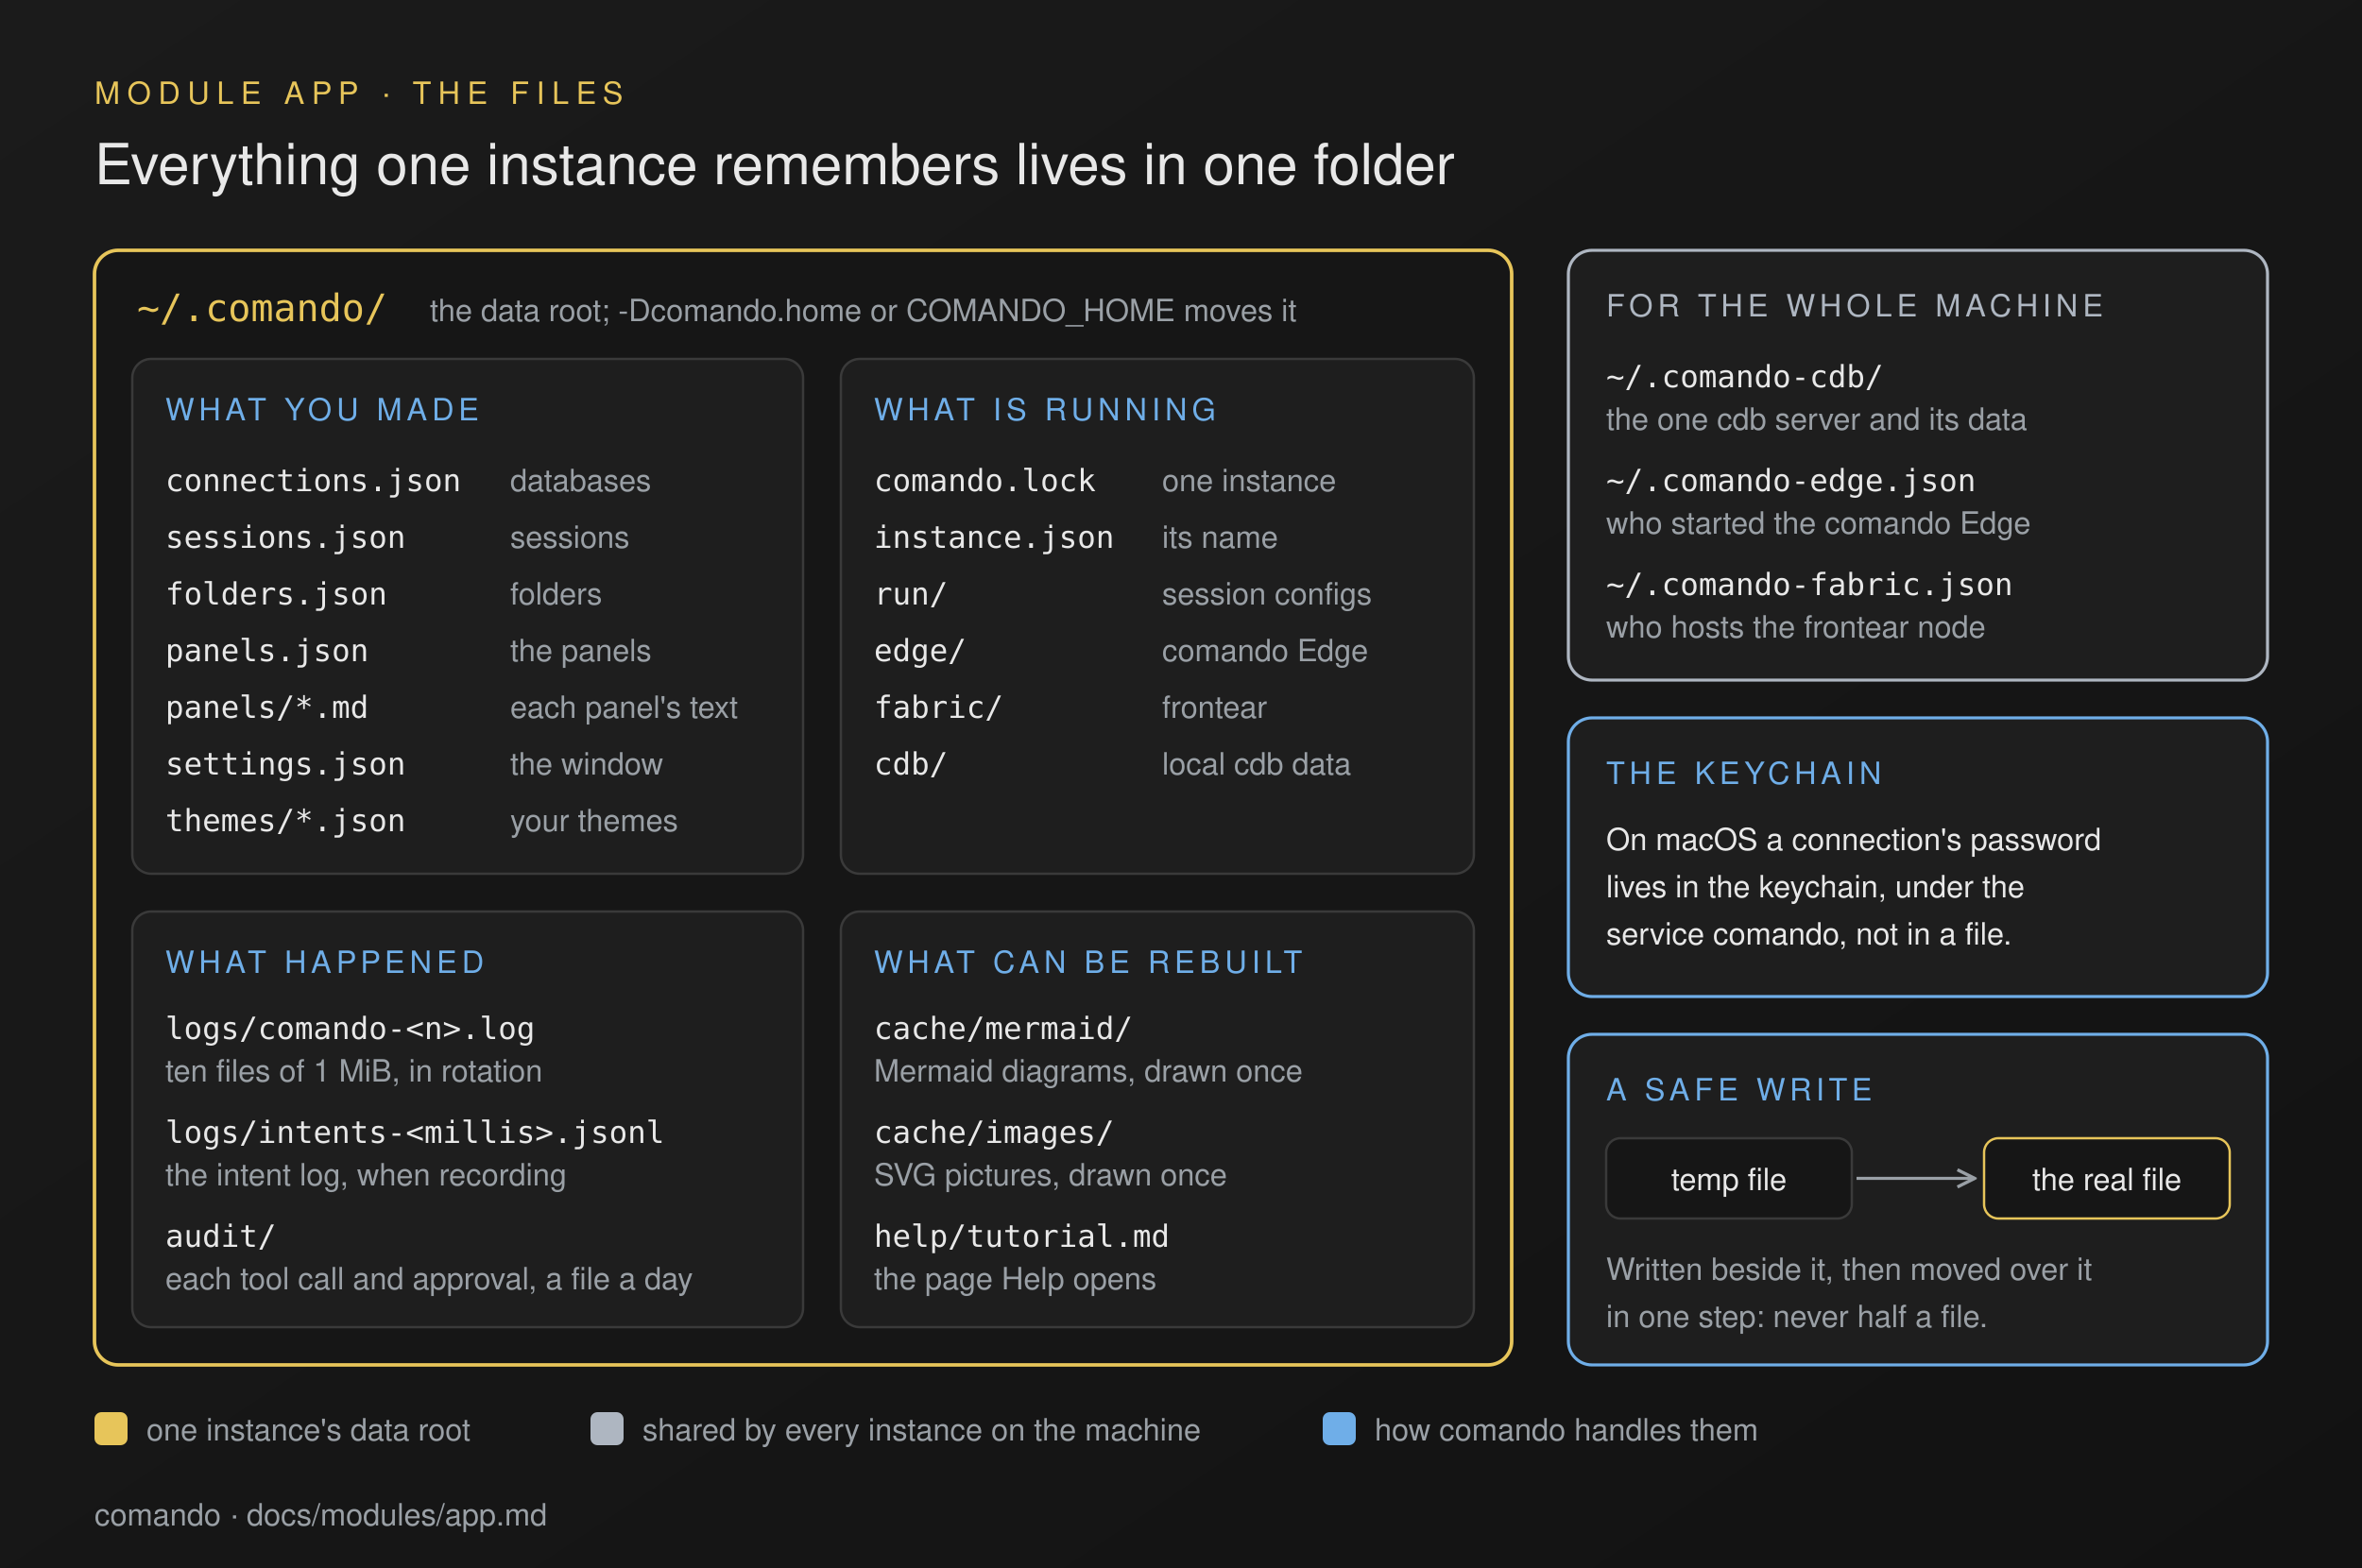
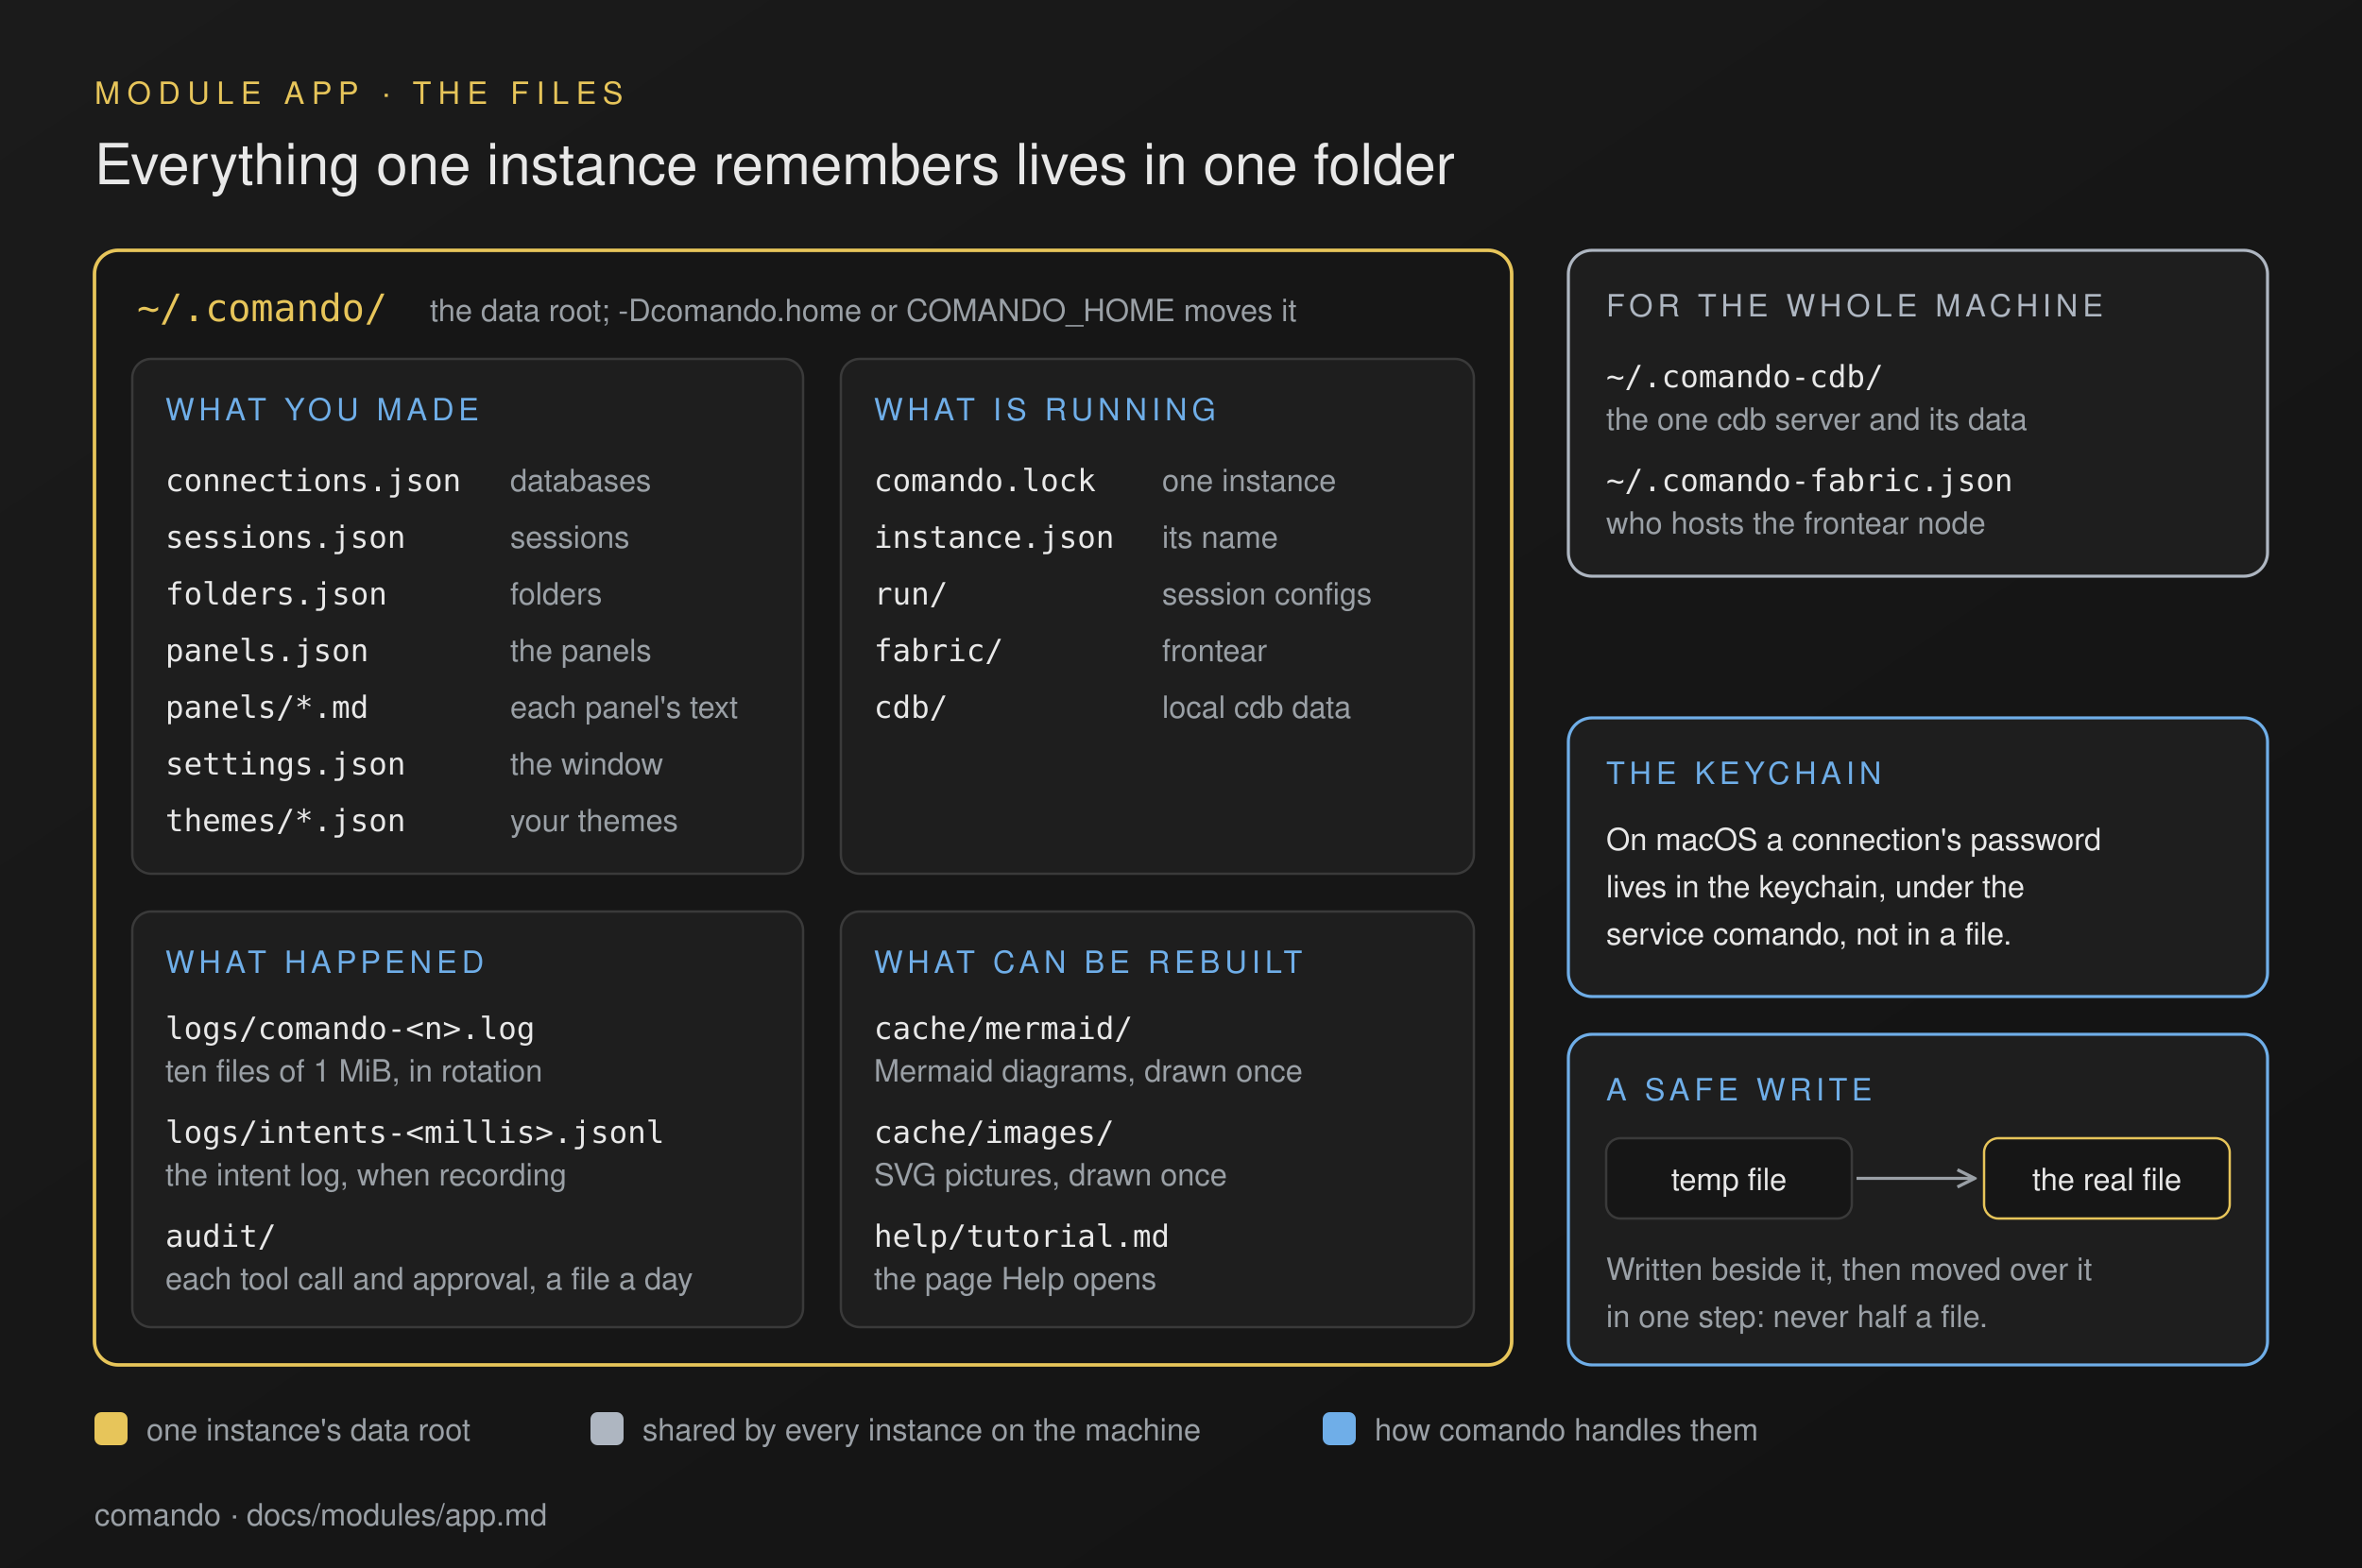
<svg xmlns="http://www.w3.org/2000/svg" width="1000" height="664" viewBox="0 0 1000 664" font-family="-apple-system, Segoe UI, Helvetica, Arial, sans-serif">
  <defs>
    <linearGradient id="bg" x1="0" y1="0" x2="1" y2="1">
      <stop offset="0" stop-color="#1B1B1B" />
      <stop offset="1" stop-color="#121212" />
    </linearGradient>
    <marker id="ar" viewBox="0 0 10 10" refX="9" refY="5" markerWidth="7" markerHeight="7" orient="auto">
      <path d="M1 1 L9 5 L1 9" fill="none" stroke="#9AA0A6" stroke-width="1.5" />
    </marker>
  </defs>
  <rect width="1000" height="664" fill="url(#bg)" />
  <text x="40" y="44" font-size="13" letter-spacing="3" fill="#E7C55A">MODULE APP · THE FILES</text>
  <text x="40" y="78" font-size="24" font-weight="300" fill="#E8E8E8">Everything one instance remembers lives in one folder</text>
  <rect x="40" y="106" width="600" height="472" rx="10" fill="#161616" stroke="#E7C55A" stroke-width="1.5" />
  <text x="58" y="136" font-family="Menlo, Consolas, monospace" font-size="16" fill="#E7C55A">~/.comando/</text>
  <text x="182" y="136" font-size="13" fill="#9AA0A6">the data root; -Dcomando.home or COMANDO_HOME moves it</text>
  <g fill="#1E1E1E" stroke="#3A3A3A" stroke-width="1">
    <rect x="56" y="152" width="284" height="218" rx="8" />
    <rect x="356" y="152" width="268" height="218" rx="8" />
    <rect x="56" y="386" width="284" height="176" rx="8" />
    <rect x="356" y="386" width="268" height="176" rx="8" />
  </g>
  <g font-size="13" letter-spacing="2" fill="#6FAEE8">
    <text x="70" y="178">WHAT YOU MADE</text>
    <text x="370" y="178">WHAT IS RUNNING</text>
    <text x="70" y="412">WHAT HAPPENED</text>
    <text x="370" y="412">WHAT CAN BE REBUILT</text>
  </g>
  <g font-family="Menlo, Consolas, monospace" font-size="13" fill="#E8E8E8">
    <text x="70" y="208">connections.json</text>
    <text x="70" y="232">sessions.json</text>
    <text x="70" y="256">folders.json</text>
    <text x="70" y="280">panels.json</text>
    <text x="70" y="304">panels/*.md</text>
    <text x="70" y="328">settings.json</text>
    <text x="70" y="352">themes/*.json</text>
    <text x="370" y="208">comando.lock</text>
    <text x="370" y="232">instance.json</text>
    <text x="370" y="256">run/</text>
-     <text x="370" y="280">edge/</text>
-     <text x="370" y="304">fabric/</text>
-     <text x="370" y="328">cdb/</text>
+     <text x="370" y="280">fabric/</text>
+     <text x="370" y="304">cdb/</text>
    <text x="70" y="440">logs/comando-&lt;n&gt;.log</text>
    <text x="70" y="484">logs/intents-&lt;millis&gt;.jsonl</text>
    <text x="70" y="528">audit/</text>
    <text x="370" y="440">cache/mermaid/</text>
    <text x="370" y="484">cache/images/</text>
    <text x="370" y="528">help/tutorial.md</text>
  </g>
  <g font-size="13" fill="#9AA0A6">
    <text x="216" y="208">databases</text>
    <text x="216" y="232">sessions</text>
    <text x="216" y="256">folders</text>
    <text x="216" y="280">the panels</text>
    <text x="216" y="304">each panel's text</text>
    <text x="216" y="328">the window</text>
    <text x="216" y="352">your themes</text>
    <text x="492" y="208">one instance</text>
    <text x="492" y="232">its name</text>
    <text x="492" y="256">session configs</text>
-     <text x="492" y="280">comando Edge</text>
-     <text x="492" y="304">frontear</text>
-     <text x="492" y="328">local cdb data</text>
+     <text x="492" y="280">frontear</text>
+     <text x="492" y="304">local cdb data</text>
    <text x="70" y="458">ten files of 1 MiB, in rotation</text>
    <text x="70" y="502">the intent log, when recording</text>
    <text x="70" y="546">each tool call and approval, a file a day</text>
    <text x="370" y="458">Mermaid diagrams, drawn once</text>
    <text x="370" y="502">SVG pictures, drawn once</text>
    <text x="370" y="546">the page Help opens</text>
  </g>
-   <rect x="664" y="106" width="296" height="182" rx="10" fill="#1E1E1E" stroke="#AEB6C1" stroke-width="1.3" />
+   <rect x="664" y="106" width="296" height="138" rx="10" fill="#1E1E1E" stroke="#AEB6C1" stroke-width="1.3" />
  <text x="680" y="134" font-size="13" letter-spacing="2" fill="#AEB6C1">FOR THE WHOLE MACHINE</text>
  <g font-family="Menlo, Consolas, monospace" font-size="13" fill="#E8E8E8">
    <text x="680" y="164">~/.comando-cdb/</text>
-     <text x="680" y="208">~/.comando-edge.json</text>
-     <text x="680" y="252">~/.comando-fabric.json</text>
+     <text x="680" y="208">~/.comando-fabric.json</text>
  </g>
  <g font-size="13" fill="#9AA0A6">
    <text x="680" y="182">the one cdb server and its data</text>
-     <text x="680" y="226">who started the comando Edge</text>
-     <text x="680" y="270">who hosts the frontear node</text>
+     <text x="680" y="226">who hosts the frontear node</text>
  </g>
  <rect x="664" y="304" width="296" height="118" rx="10" fill="#1E1E1E" stroke="#6FAEE8" stroke-width="1.3" />
  <text x="680" y="332" font-size="13" letter-spacing="2" fill="#6FAEE8">THE KEYCHAIN</text>
  <text x="680" y="360" font-size="13" fill="#E8E8E8">On macOS a connection's password</text>
  <text x="680" y="380" font-size="13" fill="#E8E8E8">lives in the keychain, under the</text>
  <text x="680" y="400" font-size="13" fill="#E8E8E8">service comando, not in a file.</text>
  <rect x="664" y="438" width="296" height="140" rx="10" fill="#1E1E1E" stroke="#6FAEE8" stroke-width="1.3" />
  <text x="680" y="466" font-size="13" letter-spacing="2" fill="#6FAEE8">A SAFE WRITE</text>
  <rect x="680" y="482" width="104" height="34" rx="6" fill="#161616" stroke="#3A3A3A" />
  <text x="732" y="504" text-anchor="middle" font-size="13" fill="#E8E8E8">temp file</text>
  <line x1="786" y1="499" x2="836" y2="499" stroke="#9AA0A6" stroke-width="1.3" marker-end="url(#ar)" />
  <rect x="840" y="482" width="104" height="34" rx="6" fill="#161616" stroke="#E7C55A" />
  <text x="892" y="504" text-anchor="middle" font-size="13" fill="#E8E8E8">the real file</text>
  <text x="680" y="542" font-size="13" fill="#9AA0A6">Written beside it, then moved over it</text>
  <text x="680" y="562" font-size="13" fill="#9AA0A6">in one step: never half a file.</text>
  <rect x="40" y="598" width="14" height="14" rx="3" fill="#E7C55A" />
  <text x="62" y="610" font-size="13" fill="#9AA0A6">one instance's data root</text>
  <rect x="250" y="598" width="14" height="14" rx="3" fill="#AEB6C1" />
  <text x="272" y="610" font-size="13" fill="#9AA0A6">shared by every instance on the machine</text>
  <rect x="560" y="598" width="14" height="14" rx="3" fill="#6FAEE8" />
  <text x="582" y="610" font-size="13" fill="#9AA0A6">how comando handles them</text>
  <text x="40" y="646" font-size="13" fill="#9AA0A6">comando · docs/modules/app.md</text>
</svg>
